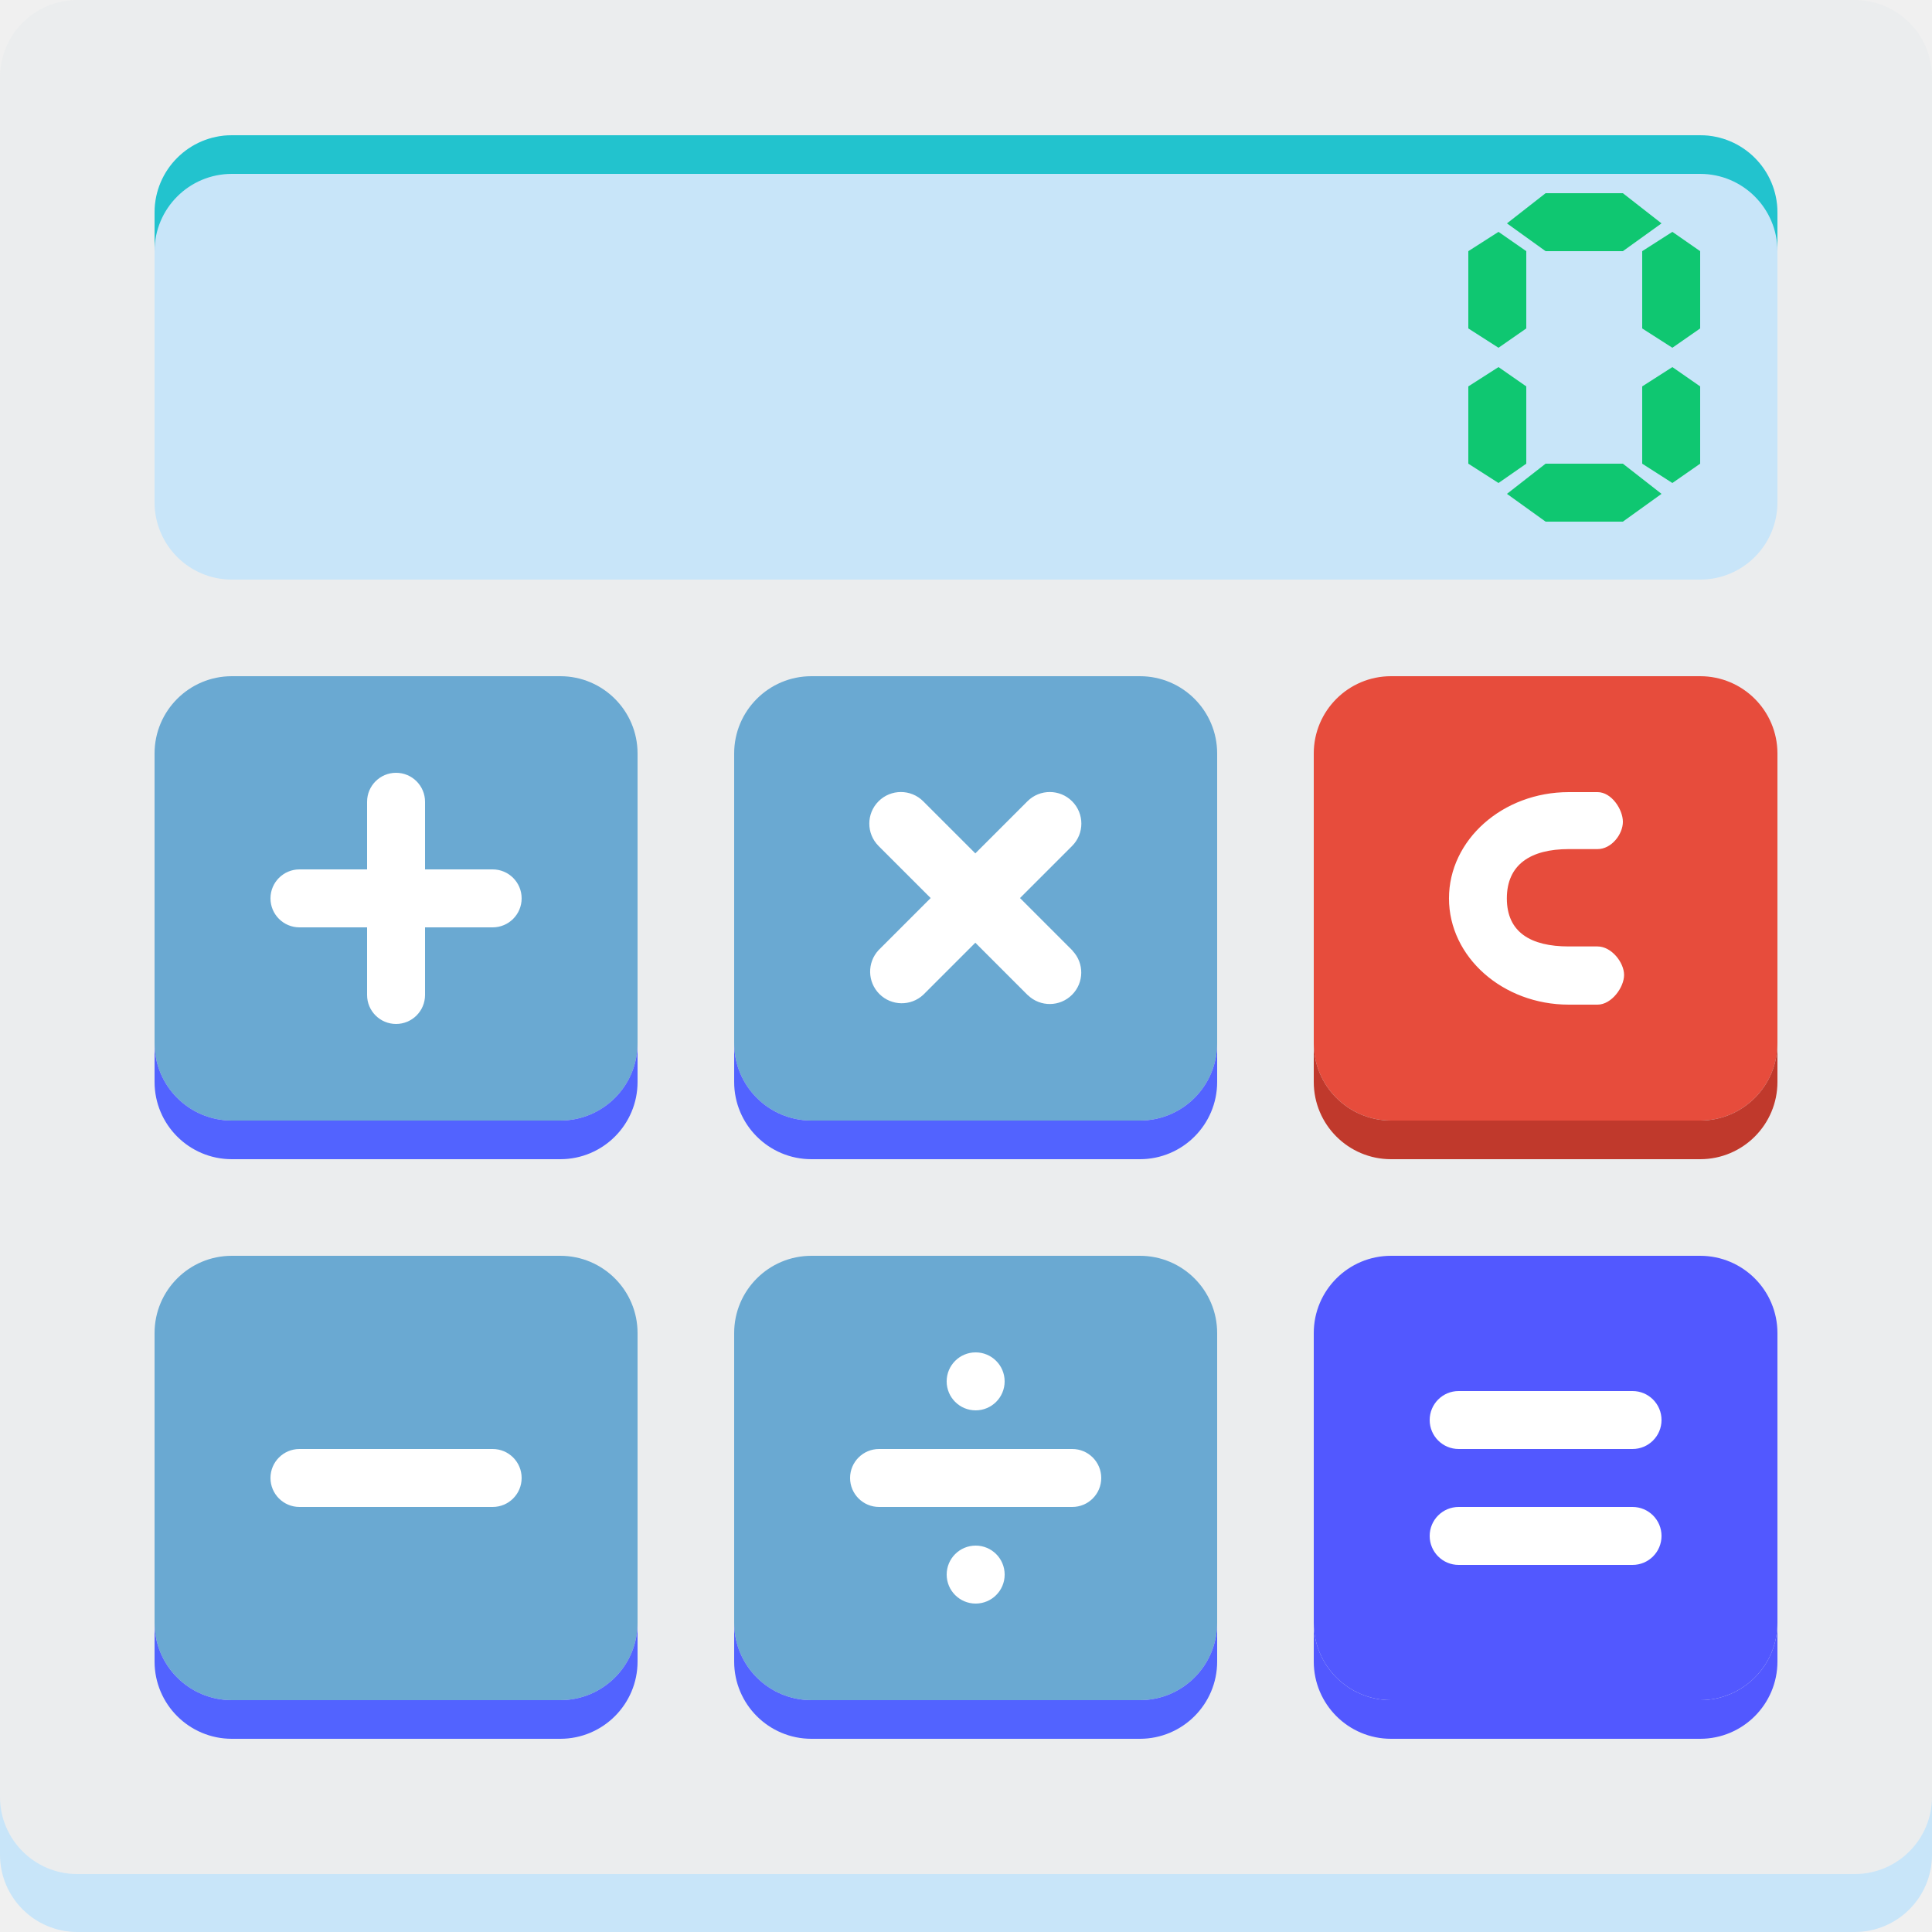
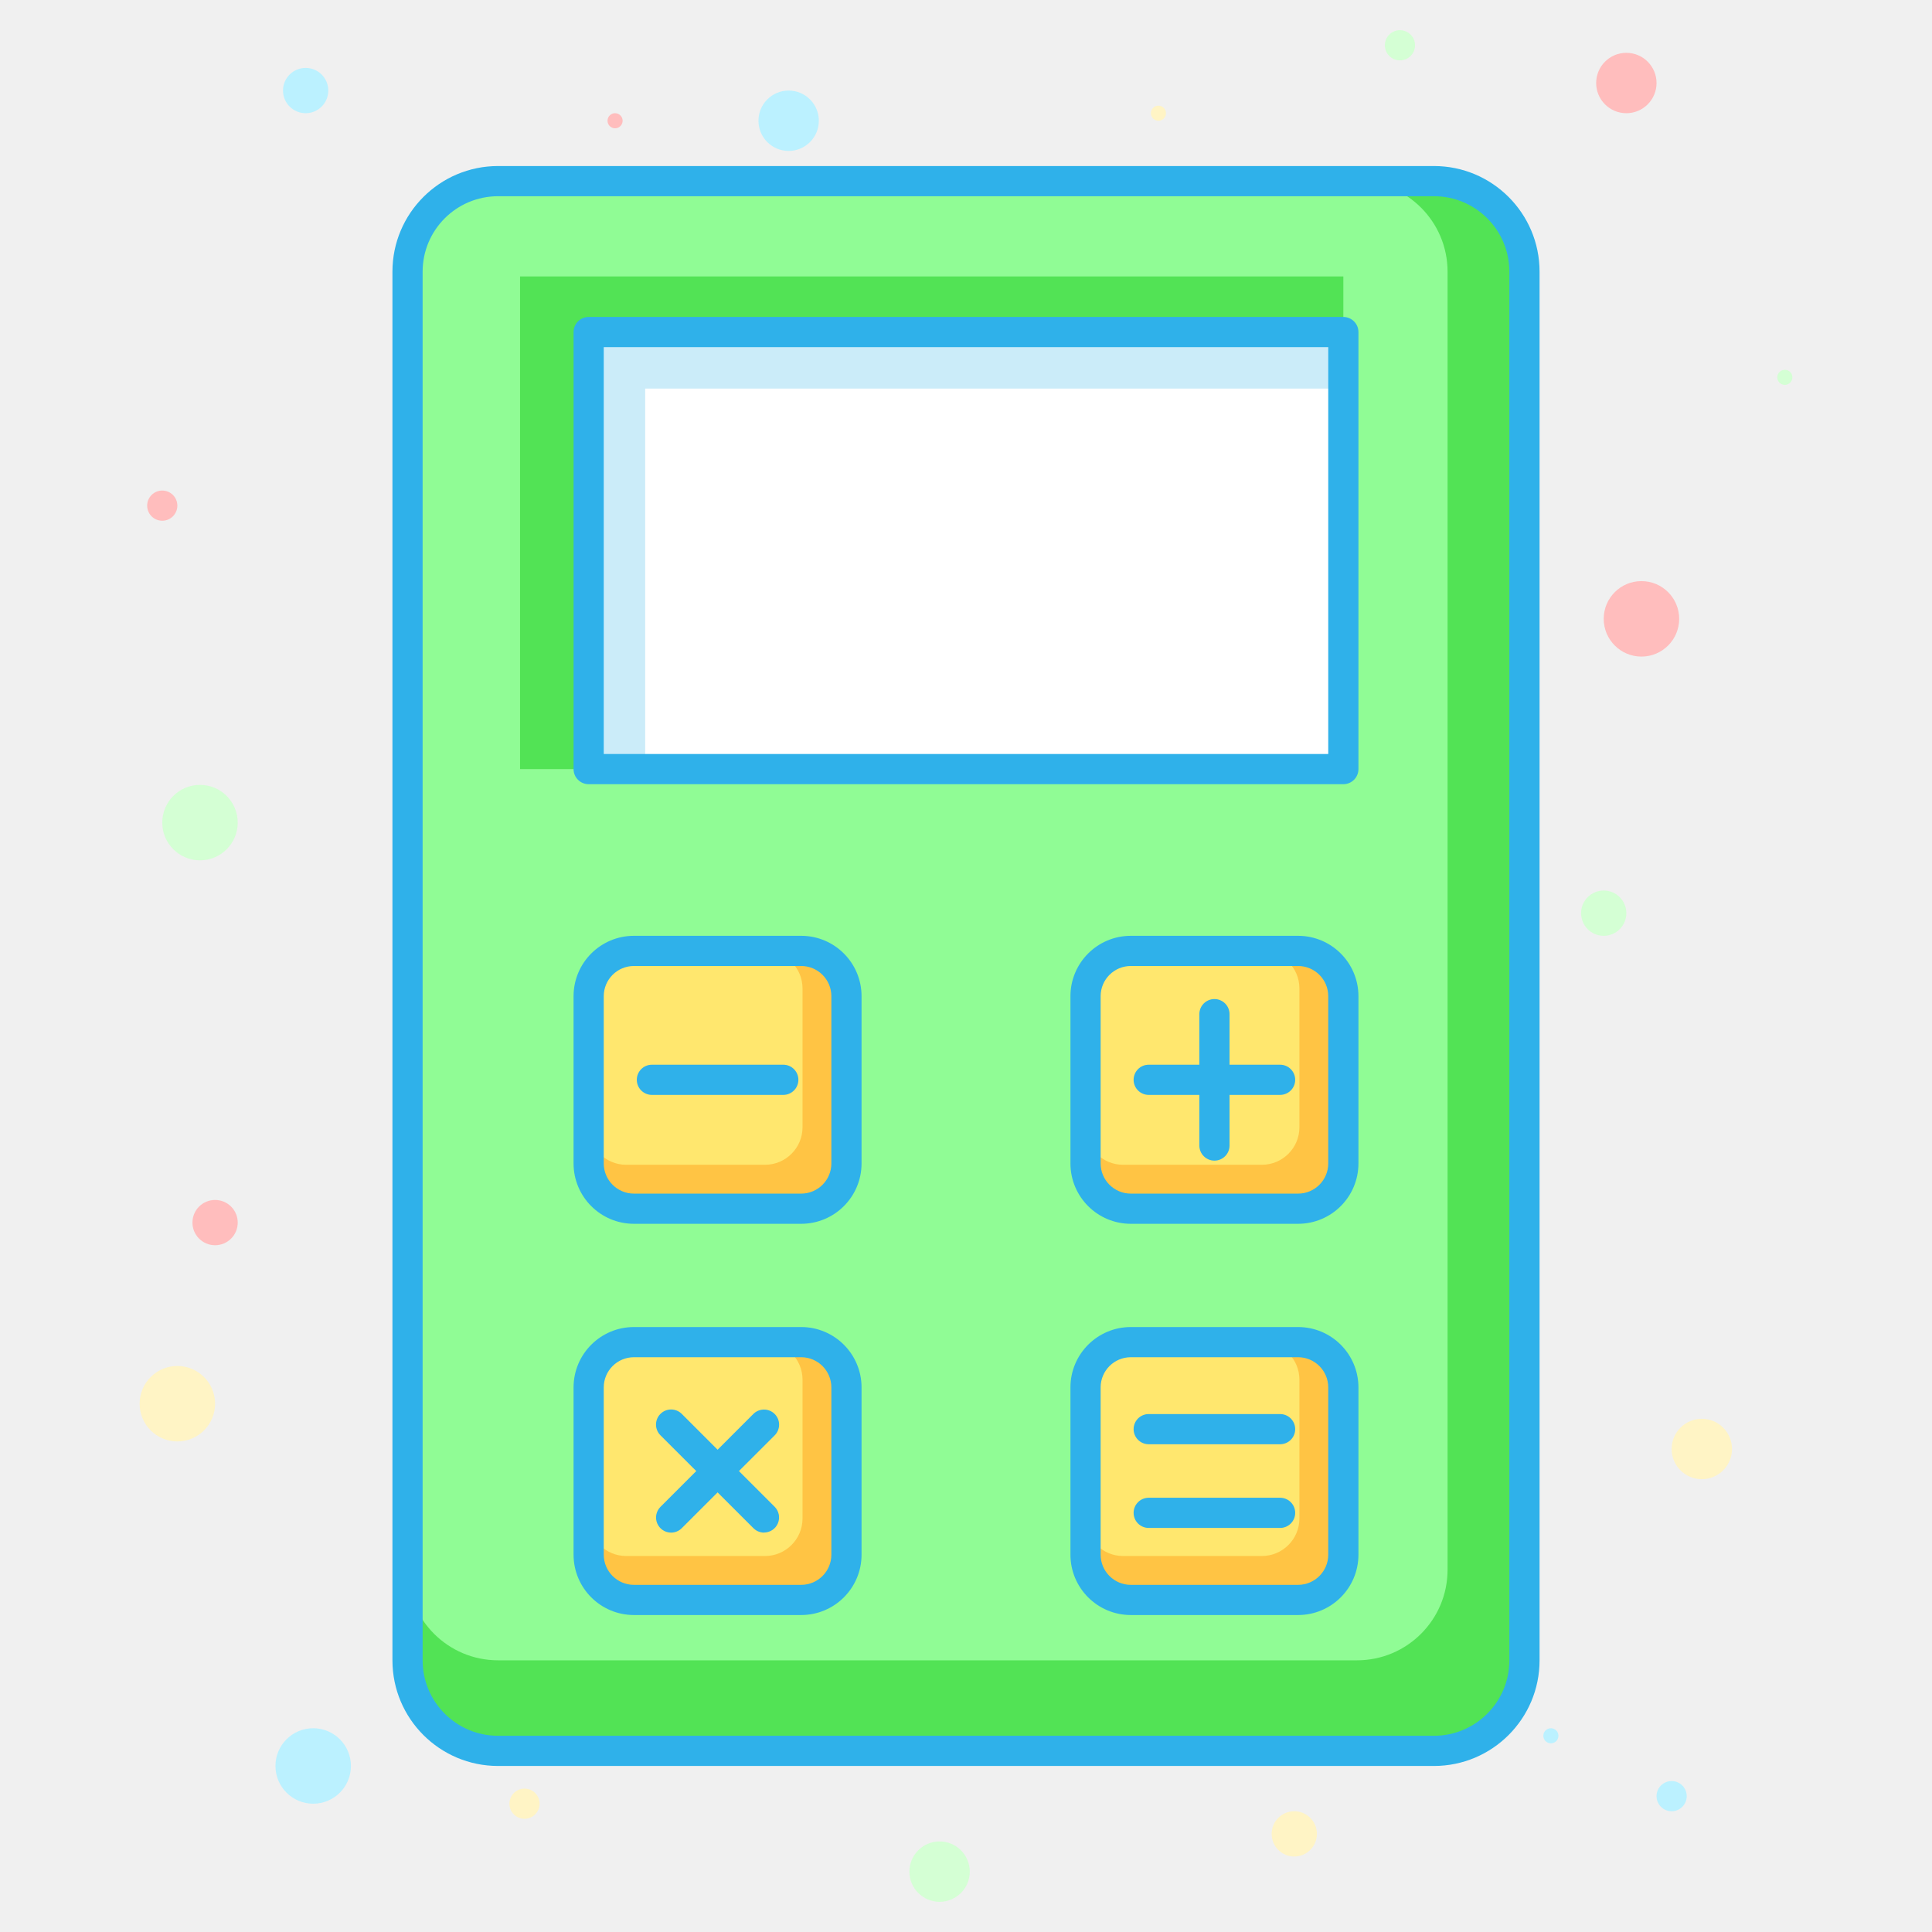
- <svg xmlns="http://www.w3.org/2000/svg" width="800px" height="800px" viewBox="0 0 100 100" fill="#000000">
+ <svg xmlns="http://www.w3.org/2000/svg" viewBox="0 0 256 256" fill="#000000">
  <g id="SVGRepo_bgCarrier" stroke-width="0" />
  <g id="SVGRepo_tracerCarrier" stroke-linecap="round" stroke-linejoin="round" />
  <g id="SVGRepo_iconCarrier">
-     <path fill="#EBEDEE" d="M4 0h92a4 4 0 0 1 4 4v89a4 4 0 0 1-4 4H4a4 4 0 0 1-4-4V4a4 4 0 0 1 4-4z" />
-     <path fill="#c8e5f9" d="M12 7h76a4 4 0 0 1 4 4v15a4 4 0 0 1-4 4H12a4 4 0 0 1-4-4V11a4 4 0 0 1 4-4z" />
-     <path fill="#6aa9d2" d="M12 35h17a4 4 0 0 1 4 4v15a4 4 0 0 1-4 4H12a4 4 0 0 1-4-4V39a4 4 0 0 1 4-4zm30 0h17a4 4 0 0 1 4 4v15a4 4 0 0 1-4 4H42a4 4 0 0 1-4-4V39a4 4 0 0 1 4-4zM12 65h17a4 4 0 0 1 4 4v15a4 4 0 0 1-4 4H12a4 4 0 0 1-4-4V69a4 4 0 0 1 4-4zm30 0h17a4 4 0 0 1 4 4v15a4 4 0 0 1-4 4H42a4 4 0 0 1-4-4V69a4 4 0 0 1 4-4z" />
-     <path fill="#5258FF" d="M72 65h16a4 4 0 0 1 4 4v15a4 4 0 0 1-4 4H72a4 4 0 0 1-4-4V69a4 4 0 0 1 4-4z" />
-     <path fill="#ffffff" d="M84.5 78h-9a1.5 1.5 0 0 0 0 3h9a1.5 1.5 0 0 0 0-3zm-9-3h9a1.5 1.5 0 0 0 0-3h-9a1.5 1.5 0 0 0 0 3z" />
-     <path fill="#E74C3C" d="M72 35h16a4 4 0 0 1 4 4v15a4 4 0 0 1-4 4H72a4 4 0 0 1-4-4V39a4 4 0 0 1 4-4z" />
-     <path fill="#ffffff" d="M74.999 46.5c0-3.032 2.782-5.5 6.2-5.5h1.49c.724 0 1.311.896 1.311 1.537s-.587 1.412-1.311 1.412h-1.49c-1.975 0-3.205.8-3.205 2.551s1.23 2.488 3.205 2.488h1.49c.724 0 1.373.833 1.373 1.475 0 .643-.649 1.537-1.373 1.537h-1.49c-3.418 0-6.2-2.467-6.2-5.5zM25.5 45H22v-3.5a1.5 1.5 0 1 0-3 0V45h-3.5a1.5 1.5 0 0 0 0 3H19v3.5a1.5 1.5 0 0 0 3 0V48h3.5a1.5 1.5 0 1 0 0-3zm0 30h-10a1.5 1.5 0 0 0 0 3h10a1.5 1.5 0 1 0 0-3zm30 0h-10a1.5 1.5 0 0 0 0 3h10a1.5 1.5 0 0 0 0-3zm-5-2a1.5 1.5 0 1 0-.001-3.001A1.5 1.5 0 0 0 50.5 73zm0 7a1.5 1.5 0 1 0 .001 3.001A1.5 1.5 0 0 0 50.5 80zm5.02-30.792l-2.725-2.725 2.697-2.696-.001-.001h.001a1.634 1.634 0 1 0-2.312-2.312l-2.697 2.697-2.697-2.697a1.634 1.634 0 1 0-2.312 2.312v.001l2.697 2.696-2.696 2.696-.001.001a1.636 1.636 0 0 0 2.312 2.312l2.697-2.697 2.724 2.725.004-.002a1.63 1.63 0 0 0 2.304-2.305l.005-.005z" />
-     <path fill="#0fc771" d="M85 20v4l1.562 1L88 24v-4l-1.438-1L85 20zm1.562-7.999L85 13v4l1.562 1L88 17v-4l-1.438-.999zM79 20l-1.438-1L76 20v4l1.562 1L79 24v-4zm0-3v-4l-1.438-.999L76 13v4l1.562 1L79 17zm5-4l2-1.438L84 10h-4l-2 1.562L80 13h4zm-4 11l-2 1.562L80 27h4l2-1.438L84 24h-4z" />
-     <path fill="#22c3ce" d="M88 7H12a4 4 0 0 0-4 4v2a4 4 0 0 1 4-4h76a4 4 0 0 1 4 4v-2a4 4 0 0 0-4-4z" />
-     <path fill="#C0392C" d="M88 58H72a4 4 0 0 1-4-4v2a4 4 0 0 0 4 4h16a4 4 0 0 0 4-4v-2a4 4 0 0 1-4 4z" />
-     <path fill="#5258FF" d="M88 88H72a4 4 0 0 1-4-4v2a4 4 0 0 0 4 4h16a4 4 0 0 0 4-4v-2a4 4 0 0 1-4 4z" />
-     <path fill="rgb(82, 99, 255)" d="M59 58H42a4 4 0 0 1-4-4v2a4 4 0 0 0 4 4h17a4 4 0 0 0 4-4v-2a4 4 0 0 1-4 4zm0 30H42a4 4 0 0 1-4-4v2a4 4 0 0 0 4 4h17a4 4 0 0 0 4-4v-2a4 4 0 0 1-4 4zm-30 0H12a4 4 0 0 1-4-4v2a4 4 0 0 0 4 4h17a4 4 0 0 0 4-4v-2a4 4 0 0 1-4 4zm0-30H12a4 4 0 0 1-4-4v2a4 4 0 0 0 4 4h17a4 4 0 0 0 4-4v-2a4 4 0 0 1-4 4z" />
-     <path fill="#c8e5f9" d="M96 97H4a4 4 0 0 1-4-4v3a4 4 0 0 0 4 4h92a4 4 0 0 0 4-4v-3a4 4 0 0 1-4 4z" />
+     <defs>
+       <style>.cls-1{fill:#52e355;}.cls-2{fill:#90fc95;}.cls-3{fill:#2fb1ea;}.cls-4{fill:#cbecf9;}.cls-5{fill:#ffffff;}.cls-6{fill:#ffc444;}.cls-7{fill:#ffe76e;}.cls-8{fill:#d4ffd4;}.cls-9{fill:#ffbdbd;}.cls-10{fill:#bbf1ff;}.cls-11{fill:#fff4c5;}</style>
+     </defs>
+     <g id="Layer_2" data-name="Layer 2">
+       <rect class="cls-1" x="54" y="24" width="148" height="208" rx="12" ry="12" />
+       <rect class="cls-2" x="54" y="24" width="137.81" height="196" rx="12" ry="12" />
+       <path class="cls-3" d="M190,234H66a14,14,0,0,1-14-14V36A14,14,0,0,1,66,22H190a14,14,0,0,1,14,14V220A14,14,0,0,1,190,234ZM66,26A10,10,0,0,0,56,36V220a10,10,0,0,0,10,10H190a10,10,0,0,0,10-10V36a10,10,0,0,0-10-10Z" />
+       <rect class="cls-1" x="90.81" y="14.73" width="65.28" height="109.09" transform="translate(192.73 -54.18) rotate(90)" />
+       <rect class="cls-4" x="99.04" y="22.96" width="57.91" height="100" transform="translate(200.96 -55.04) rotate(90)" />
+       <rect class="cls-5" x="106.53" y="30.44" width="50.43" height="92.51" transform="translate(208.44 -55.04) rotate(90)" />
+       <path class="cls-3" d="M178,103.91H78a2,2,0,0,1-2-2V44a2,2,0,0,1,2-2H178a2,2,0,0,1,2,2v57.91A2,2,0,0,1,178,103.91Zm-98-4h96V46H80Z" />
+       <rect class="cls-6" x="78" y="126" width="34.16" height="34.16" rx="6" ry="6" />
+       <rect class="cls-7" x="78" y="126" width="28.34" height="28.34" rx="4.98" ry="4.98" />
+       <path class="cls-3" d="M106.16,162.16H84a8,8,0,0,1-8-8V132a8,8,0,0,1,8-8h22.16a8,8,0,0,1,8,8v22.16A8,8,0,0,1,106.16,162.16ZM84,128a4,4,0,0,0-4,4v22.16a4,4,0,0,0,4,4h22.16a4,4,0,0,0,4-4V132a4,4,0,0,0-4-4Z" />
+       <rect class="cls-6" x="78" y="177.84" width="34.16" height="34.16" rx="6" ry="6" />
+       <rect class="cls-7" x="78" y="177.84" width="28.34" height="28.34" rx="4.98" ry="4.98" />
+       <path class="cls-3" d="M106.16,214H84a8,8,0,0,1-8-8V183.84a8,8,0,0,1,8-8h22.16a8,8,0,0,1,8,8V206A8,8,0,0,1,106.16,214ZM84,179.84a4,4,0,0,0-4,4V206a4,4,0,0,0,4,4h22.16a4,4,0,0,0,4-4V183.84a4,4,0,0,0-4-4Z" />
+       <rect class="cls-6" x="143.84" y="126" width="34.16" height="34.16" rx="6" ry="6" />
+       <rect class="cls-7" x="143.84" y="126" width="28.34" height="28.34" rx="4.98" ry="4.98" />
+       <path class="cls-3" d="M172,162.16H149.84a8,8,0,0,1-8-8V132a8,8,0,0,1,8-8H172a8,8,0,0,1,8,8v22.16A8,8,0,0,1,172,162.16ZM149.84,128a4,4,0,0,0-4,4v22.16a4,4,0,0,0,4,4H172a4,4,0,0,0,4-4V132a4,4,0,0,0-4-4Z" />
+       <rect class="cls-6" x="143.84" y="177.84" width="34.16" height="34.16" rx="6" ry="6" />
+       <rect class="cls-7" x="143.84" y="177.84" width="28.34" height="28.34" rx="4.98" ry="4.98" />
+       <path class="cls-3" d="M172,214H149.84a8,8,0,0,1-8-8V183.84a8,8,0,0,1,8-8H172a8,8,0,0,1,8,8V206A8,8,0,0,1,172,214Zm-22.16-34.16a4,4,0,0,0-4,4V206a4,4,0,0,0,4,4H172a4,4,0,0,0,4-4V183.84a4,4,0,0,0-4-4Z" />
+       <path class="cls-3" d="M103.79,145.08H86.38a2,2,0,0,1,0-4h17.41a2,2,0,0,1,0,4Z" />
+       <path class="cls-3" d="M169.63,191.37H152.21a2,2,0,0,1,0-4h17.41a2,2,0,0,1,0,4Z" />
+       <path class="cls-3" d="M169.63,202.46H152.21a2,2,0,0,1,0-4h17.41a2,2,0,0,1,0,4Z" />
+       <path class="cls-3" d="M169.63,145.08H152.21a2,2,0,0,1,0-4h17.41a2,2,0,0,1,0,4Z" />
+       <path class="cls-3" d="M160.92,153.79a2,2,0,0,1-2-2V134.38a2,2,0,0,1,4,0v17.41A2,2,0,0,1,160.92,153.79Z" />
+       <path class="cls-3" d="M101.24,203.08a2,2,0,0,1-1.41-.59L87.51,190.18a2,2,0,0,1,2.83-2.83l12.31,12.31a2,2,0,0,1-1.41,3.41Z" />
+       <path class="cls-3" d="M88.92,203.08a2,2,0,0,1-1.41-3.41l12.31-12.31a2,2,0,0,1,2.83,2.83L90.34,202.49A2,2,0,0,1,88.92,203.08Z" />
+       <circle class="cls-8" cx="26.5" cy="109" r="5" />
+       <circle class="cls-8" cx="124.5" cy="248" r="4" />
+       <circle class="cls-8" cx="212.5" cy="121" r="3" />
+       <circle class="cls-8" cx="185.5" cy="6" r="2" />
+       <circle class="cls-8" cx="236.5" cy="50" r="1" />
+       <circle class="cls-9" cx="217.5" cy="82" r="5" />
+       <circle class="cls-9" cx="215.5" cy="11" r="4" />
+       <circle class="cls-9" cx="28.5" cy="162" r="3" />
+       <circle class="cls-9" cx="21.5" cy="67" r="2" />
+       <circle class="cls-9" cx="81.5" cy="16" r="1" />
+       <circle class="cls-10" cx="41.5" cy="234" r="5" />
+       <circle class="cls-10" cx="104.5" cy="16" r="4" />
+       <circle class="cls-10" cx="40.5" cy="12" r="3" />
+       <circle class="cls-10" cx="221.5" cy="238" r="2" />
+       <circle class="cls-10" cx="205.5" cy="230" r="1" />
+       <circle class="cls-11" cx="23.5" cy="186" r="5" />
+       <circle class="cls-11" cx="225.5" cy="192" r="4" />
+       <circle class="cls-11" cx="171.5" cy="243" r="3" />
+       <circle class="cls-11" cx="69.5" cy="239" r="2" />
+       <circle class="cls-11" cx="153.5" cy="15" r="1" />
+     </g>
  </g>
</svg>
